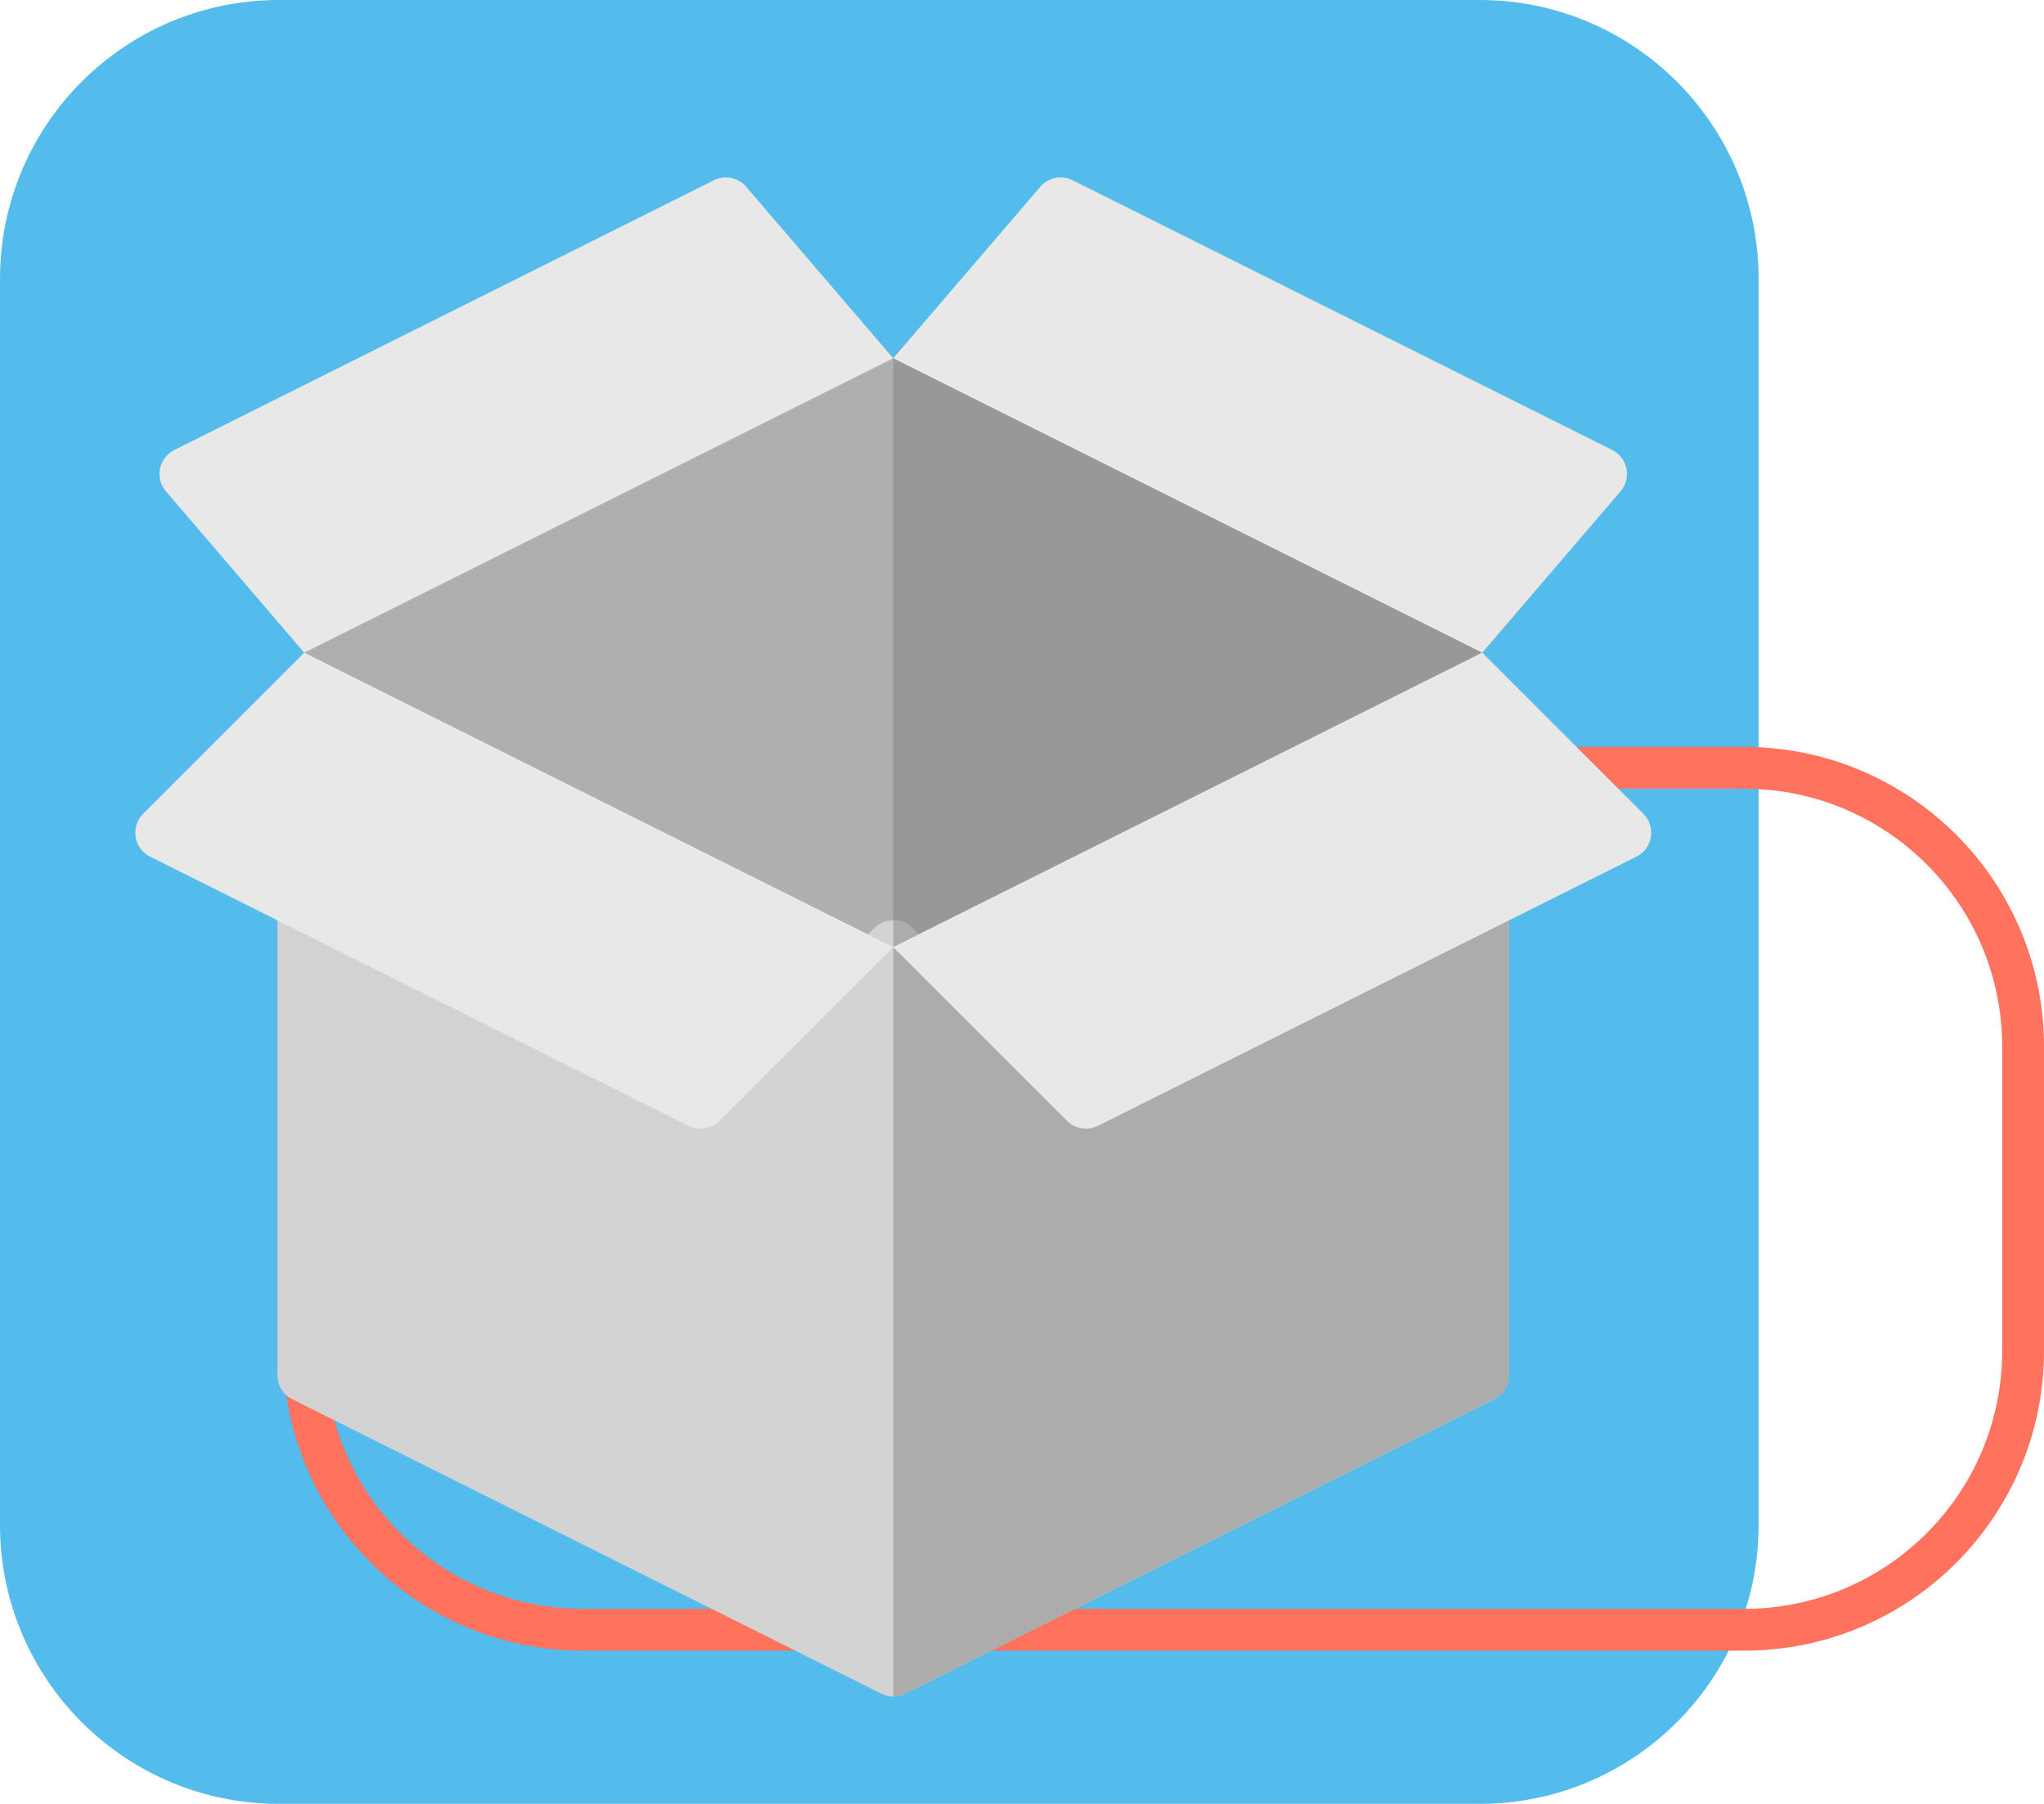
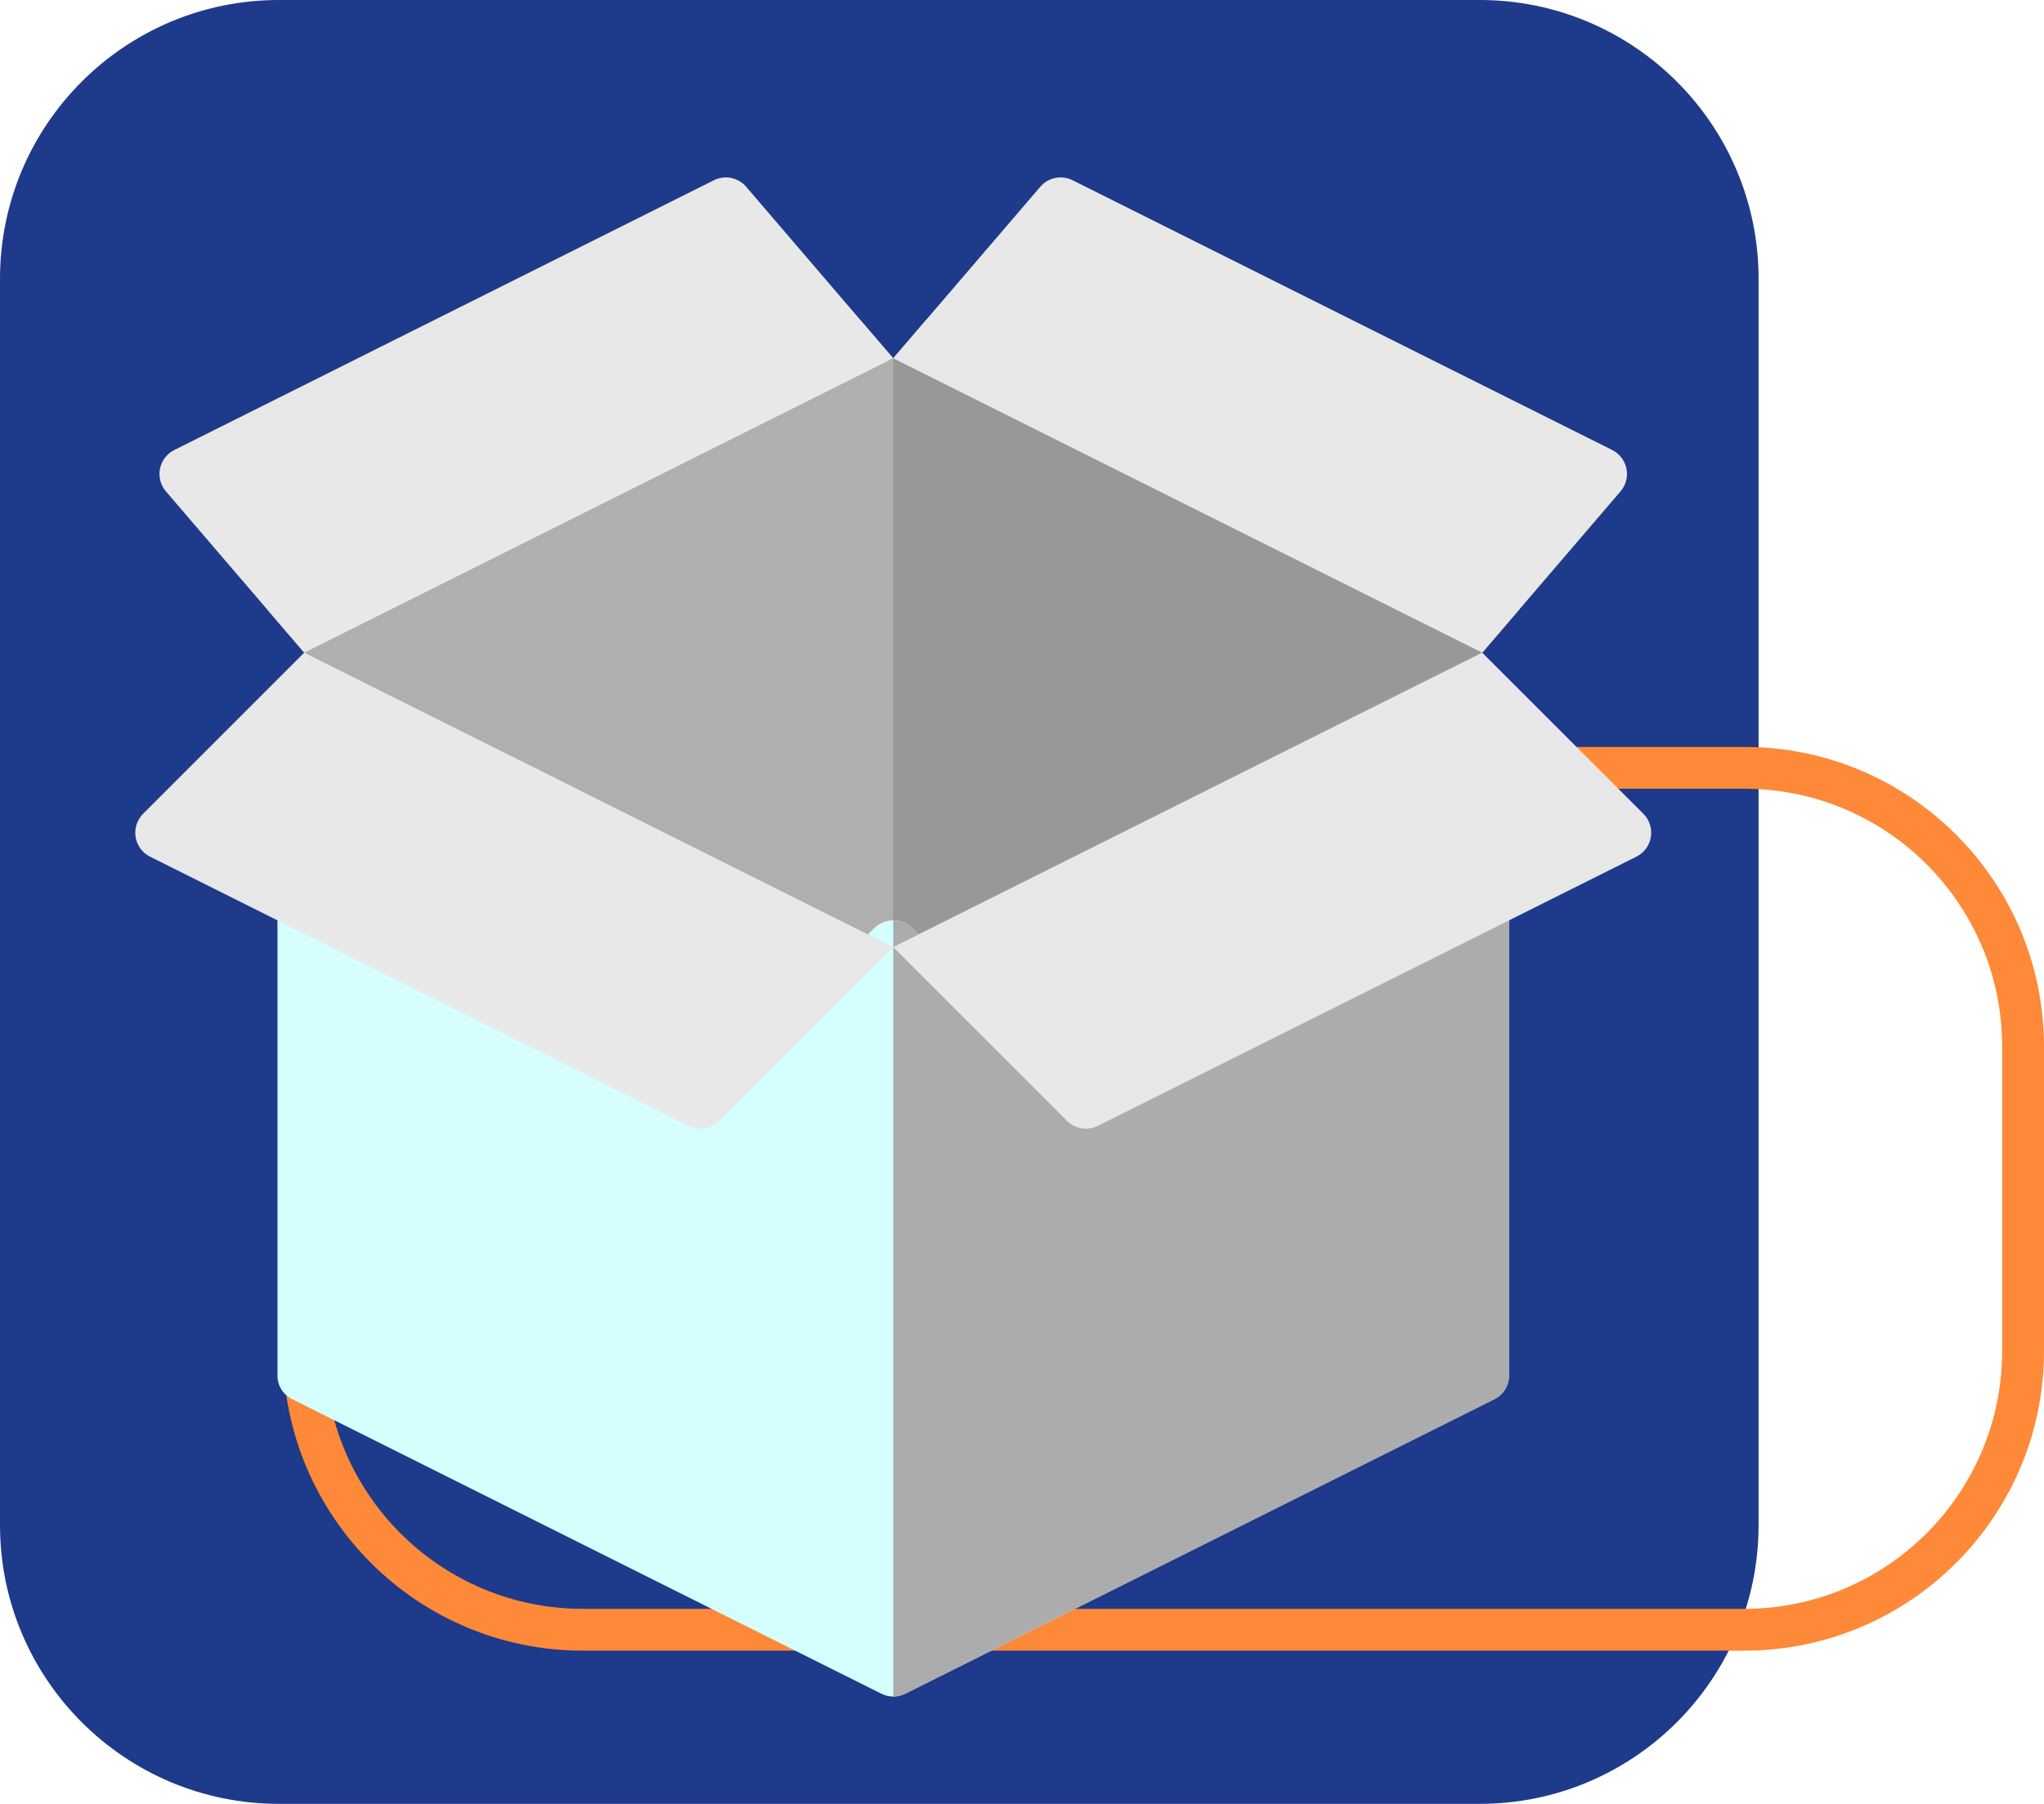
- <svg xmlns="http://www.w3.org/2000/svg" width="146.559" height="129.373" viewBox="0 0 146.559 129.373">
-   <g id="Grupo_1100649" data-name="Grupo 1100649" transform="translate(-455.751 -8766.189)">
-     <g id="Grupo_1100249" data-name="Grupo 1100249" transform="translate(410.811 8751.211)">
-       <rect id="Rectángulo_401023" data-name="Rectángulo 401023" width="126.094" height="129.373" rx="20" transform="translate(44.941 14.978)" fill="#53bced" />
-       <rect id="Rectángulo_401024" data-name="Rectángulo 401024" width="123.264" height="61.816" rx="20" transform="translate(66.736 70.047)" fill="none" stroke="#ff725d" stroke-miterlimit="10" stroke-width="3" />
+ <svg xmlns="http://www.w3.org/2000/svg" width="146.559" height="129.374" viewBox="0 0 146.559 129.374">
+   <g id="Grupo_1100684" data-name="Grupo 1100684" transform="translate(-434.941 -5527.082)">
+     <g id="Grupo_1100249" data-name="Grupo 1100249" transform="translate(390 5512.104)">
+       <rect id="Rectángulo_401023" data-name="Rectángulo 401023" width="126.094" height="129.373" rx="20" transform="translate(44.941 14.978)" fill="#1e3a8a" />
+       <rect id="Rectángulo_401024" data-name="Rectángulo 401024" width="123.264" height="61.816" rx="20" transform="translate(66.736 70.047)" fill="none" stroke="#fe8938" stroke-miterlimit="10" stroke-width="3" />
      <g id="Open_Box" data-name="Open Box" transform="translate(50.951 23.459)">
        <path id="Trazado_874893" data-name="Trazado 874893" d="M55.9,9.549l-2.388,2.785L51.123,9.549,8.609,30.335l2.67,3.116L53.511,54.567,95.744,33.45l2.67-3.116Z" transform="translate(4.525 4.879)" fill="#afafaf" />
        <path id="Trazado_874894" data-name="Trazado 874894" d="M34.388,9.549,32,12.334V54.567L74.232,33.45l2.67-3.116Z" transform="translate(26.037 4.879)" fill="#989898" />
-         <path id="Trazado_874895" data-name="Trazado 874895" d="M95.384,22,54.969,42.208l-.454-.454a1.947,1.947,0,0,0-2.726,0l-.454.454L10.92,22,9,27.759V73.83a1.876,1.876,0,0,0,1.056,1.708L52.288,96.655a1.873,1.873,0,0,0,1.728,0L96.248,75.539A1.876,1.876,0,0,0,97.3,73.83V27.759Z" transform="translate(4.885 16.33)" fill="#d3d3d3" />
+         <path id="Trazado_874895" data-name="Trazado 874895" d="M95.384,22,54.969,42.208l-.454-.454a1.947,1.947,0,0,0-2.726,0l-.454.454L10.92,22,9,27.759V73.83a1.876,1.876,0,0,0,1.056,1.708L52.288,96.655a1.873,1.873,0,0,0,1.728,0L96.248,75.539A1.876,1.876,0,0,0,97.3,73.83V27.759Z" transform="translate(4.885 16.33)" fill="#d4fffe" />
        <path id="Trazado_874896" data-name="Trazado 874896" d="M74.232,22,33.817,42.208l-.454-.454A1.933,1.933,0,0,0,32,41.2v55.67a1.977,1.977,0,0,0,.864-.211L75.1,75.539a1.876,1.876,0,0,0,1.056-1.708V27.759Z" transform="translate(26.037 16.33)" fill="#acacac" />
        <g id="Grupo_1100360" data-name="Grupo 1100360" transform="translate(3.688 4.244)">
          <path id="Trazado_874897" data-name="Trazado 874897" d="M83.551,23.793,44.859,4.446a1.92,1.92,0,0,0-2.316.468L32,17.214,74.232,38.33,84.15,26.759a1.92,1.92,0,0,0-.6-2.966Z" transform="translate(22.349 -4.244)" fill="#e8e8e8" />
          <path id="Trazado_874898" data-name="Trazado 874898" d="M46.662,4.914a1.92,1.92,0,0,0-2.316-.468L5.654,23.793a1.92,1.92,0,0,0-.6,2.966L14.973,38.33,57.2,17.214Z" transform="translate(-2.856 -4.244)" fill="#e8e8e8" />
          <path id="Trazado_874899" data-name="Trazado 874899" d="M15.8,22,4.25,33.554a1.92,1.92,0,0,0,.5,3.075L43.362,55.935a1.92,1.92,0,0,0,2.217-.36L58.037,43.116Z" transform="translate(-3.688 12.086)" fill="#e8e8e8" />
          <path id="Trazado_874900" data-name="Trazado 874900" d="M85.786,33.554,74.232,22,32,43.116,44.458,55.575a1.92,1.92,0,0,0,2.216.36L85.287,36.629a1.92,1.92,0,0,0,.5-3.075Z" transform="translate(22.349 12.086)" fill="#e8e8e8" />
        </g>
      </g>
    </g>
  </g>
</svg>
